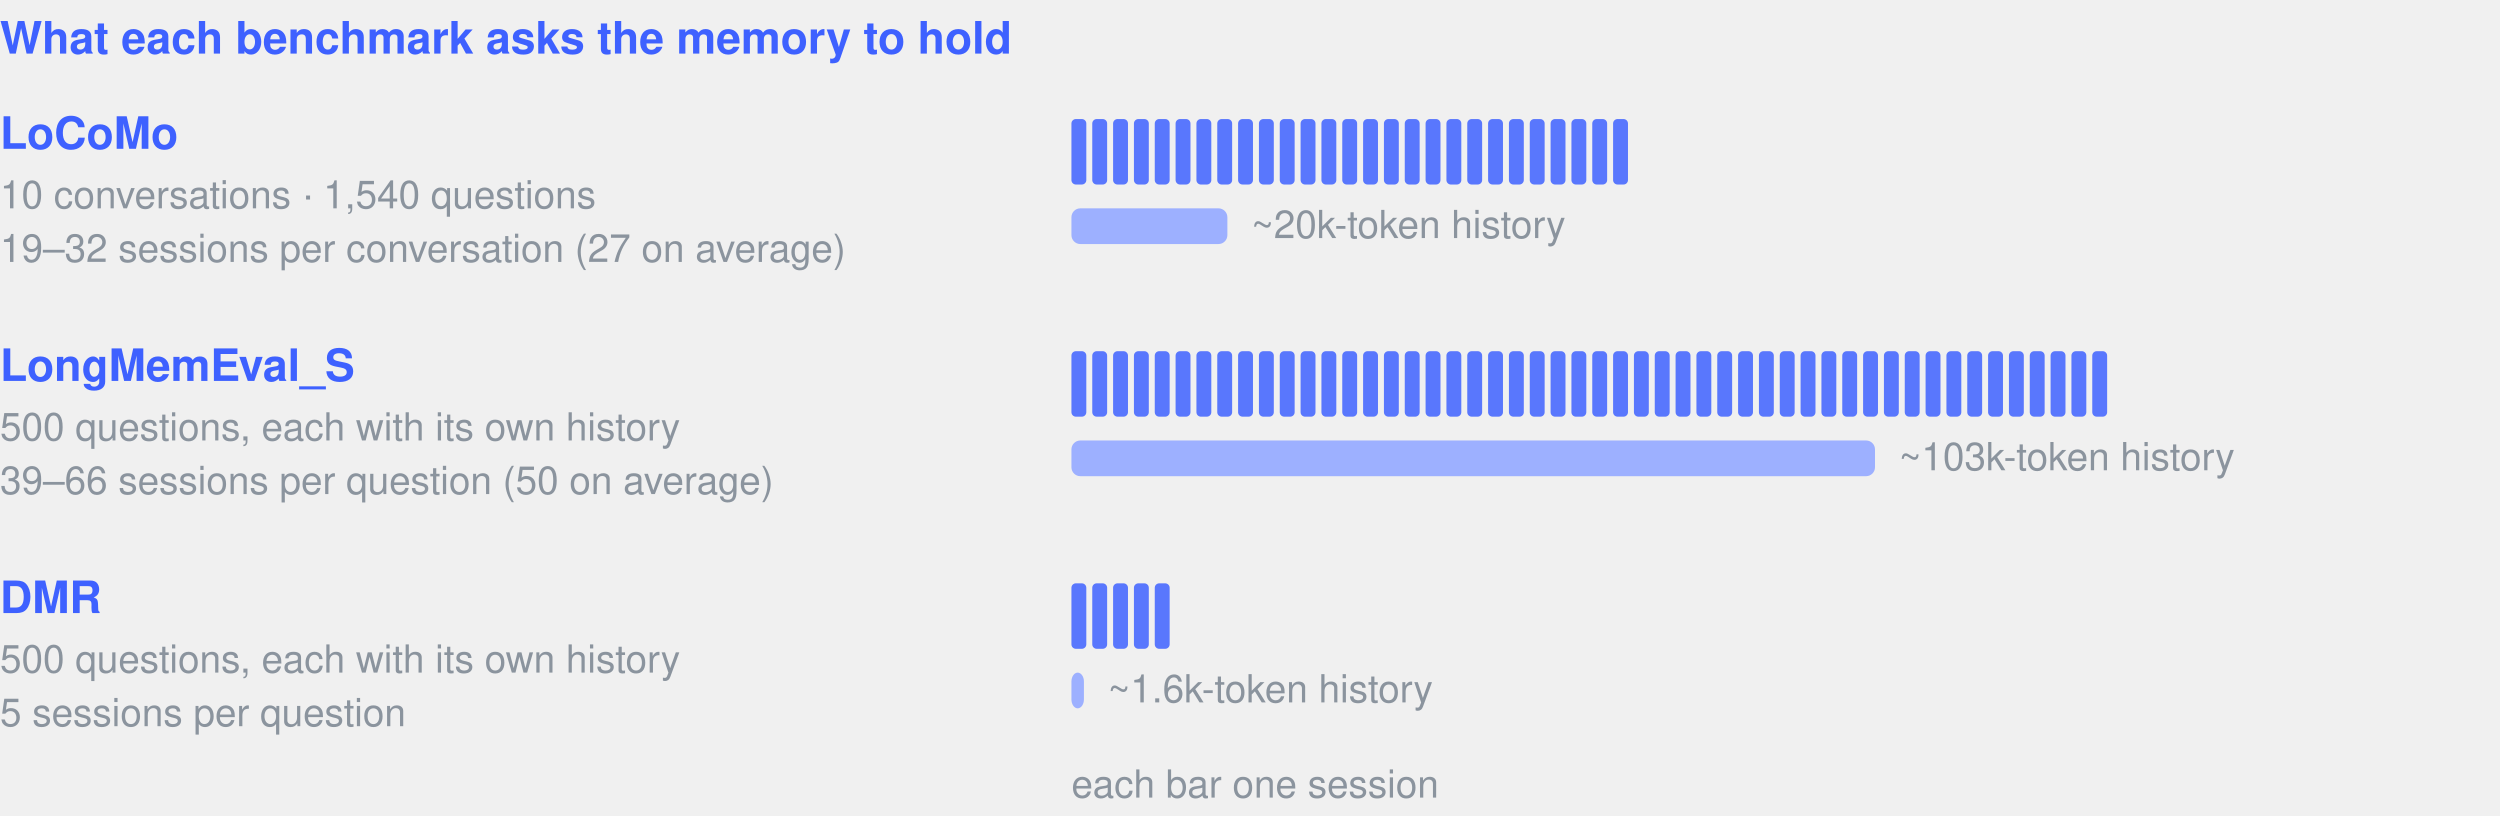
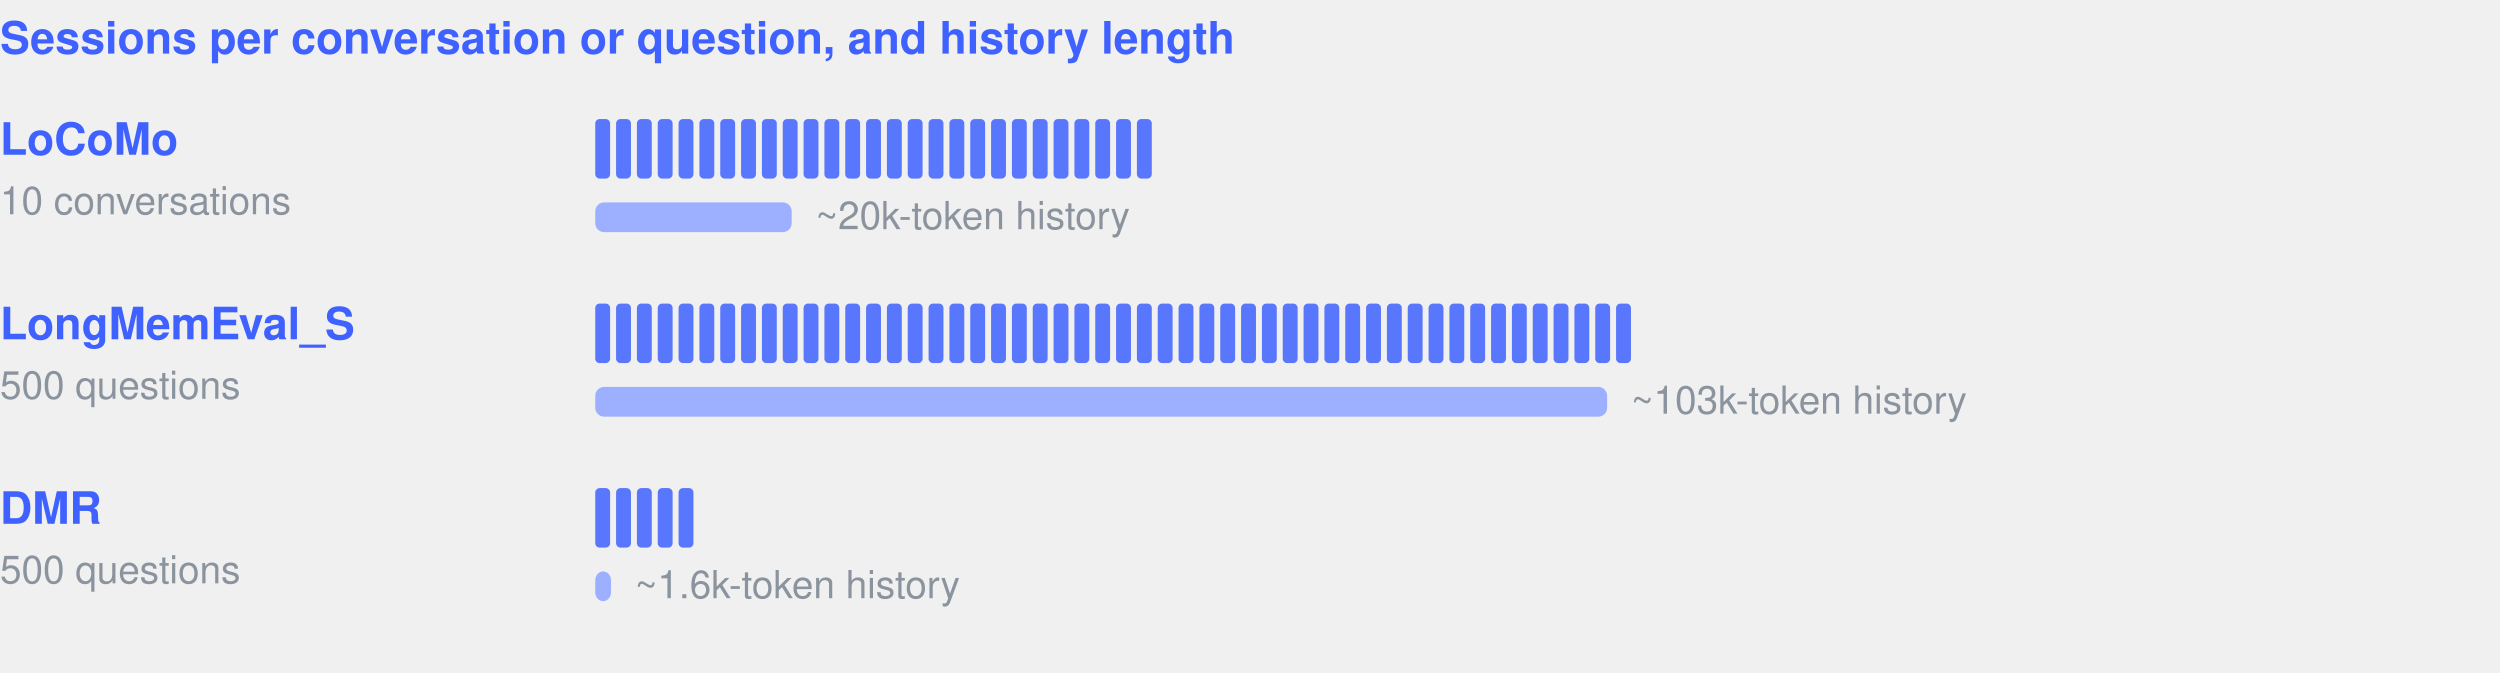
- <svg xmlns="http://www.w3.org/2000/svg" width="840" height="274" viewBox="0 0 840 274" role="img" aria-label="Sessions and history length per benchmark">
+ <svg xmlns="http://www.w3.org/2000/svg" width="840" height="226" viewBox="0 0 840 226" role="img" aria-label="Sessions and history length per benchmark">
  <style>text{font-family:-apple-system, BlinkMacSystemFont, "Segoe UI", Helvetica, Arial, sans-serif;fill:#8B949E} .t{font-size:15px;font-weight:600;fill:#3E61FF} .s{font-size:13px} .v{font-size:13px;font-weight:600} .w{fill:#FFFFFF}</style>
-   <text class="t" x="0" y="18">What each benchmark asks the memory to hold</text>
-   <text class="v" x="0" y="50" style="font-size:15px;fill:#3E61FF">LoCoMo</text>
-   <text class="s" x="0" y="70">10 conversations · 1,540 questions</text>
-   <text class="s" x="0" y="88">19–32 sessions per conversation (27 on average)</text>
-   <rect x="360" y="40" width="5" height="22" rx="1.5" fill="#3E61FF" opacity=".85" />
-   <rect x="367" y="40" width="5" height="22" rx="1.5" fill="#3E61FF" opacity=".85" />
-   <rect x="374" y="40" width="5" height="22" rx="1.5" fill="#3E61FF" opacity=".85" />
-   <rect x="381" y="40" width="5" height="22" rx="1.5" fill="#3E61FF" opacity=".85" />
-   <rect x="388" y="40" width="5" height="22" rx="1.5" fill="#3E61FF" opacity=".85" />
-   <rect x="395" y="40" width="5" height="22" rx="1.5" fill="#3E61FF" opacity=".85" />
-   <rect x="402" y="40" width="5" height="22" rx="1.5" fill="#3E61FF" opacity=".85" />
-   <rect x="409" y="40" width="5" height="22" rx="1.5" fill="#3E61FF" opacity=".85" />
-   <rect x="416" y="40" width="5" height="22" rx="1.5" fill="#3E61FF" opacity=".85" />
-   <rect x="423" y="40" width="5" height="22" rx="1.5" fill="#3E61FF" opacity=".85" />
-   <rect x="430" y="40" width="5" height="22" rx="1.5" fill="#3E61FF" opacity=".85" />
-   <rect x="437" y="40" width="5" height="22" rx="1.5" fill="#3E61FF" opacity=".85" />
-   <rect x="444" y="40" width="5" height="22" rx="1.5" fill="#3E61FF" opacity=".85" />
-   <rect x="451" y="40" width="5" height="22" rx="1.5" fill="#3E61FF" opacity=".85" />
-   <rect x="458" y="40" width="5" height="22" rx="1.5" fill="#3E61FF" opacity=".85" />
-   <rect x="465" y="40" width="5" height="22" rx="1.5" fill="#3E61FF" opacity=".85" />
-   <rect x="472" y="40" width="5" height="22" rx="1.5" fill="#3E61FF" opacity=".85" />
-   <rect x="479" y="40" width="5" height="22" rx="1.5" fill="#3E61FF" opacity=".85" />
-   <rect x="486" y="40" width="5" height="22" rx="1.5" fill="#3E61FF" opacity=".85" />
-   <rect x="493" y="40" width="5" height="22" rx="1.5" fill="#3E61FF" opacity=".85" />
-   <rect x="500" y="40" width="5" height="22" rx="1.5" fill="#3E61FF" opacity=".85" />
-   <rect x="507" y="40" width="5" height="22" rx="1.5" fill="#3E61FF" opacity=".85" />
-   <rect x="514" y="40" width="5" height="22" rx="1.5" fill="#3E61FF" opacity=".85" />
-   <rect x="521" y="40" width="5" height="22" rx="1.5" fill="#3E61FF" opacity=".85" />
-   <rect x="528" y="40" width="5" height="22" rx="1.5" fill="#3E61FF" opacity=".85" />
-   <rect x="535" y="40" width="5" height="22" rx="1.5" fill="#3E61FF" opacity=".85" />
-   <rect x="542" y="40" width="5" height="22" rx="1.5" fill="#3E61FF" opacity=".85" />
-   <rect x="360" y="70" width="52.4" height="12" rx="3" fill="#9DB0FF" />
-   <text class="s" x="420.4" y="80">~20k-token history</text>
-   <text class="v" x="0" y="128" style="font-size:15px;fill:#3E61FF">LongMemEval_S</text>
-   <text class="s" x="0" y="148">500 questions, each with its own history</text>
-   <text class="s" x="0" y="166">39–66 sessions per question (50 on average)</text>
-   <rect x="360" y="118" width="5" height="22" rx="1.5" fill="#3E61FF" opacity=".85" />
-   <rect x="367" y="118" width="5" height="22" rx="1.5" fill="#3E61FF" opacity=".85" />
-   <rect x="374" y="118" width="5" height="22" rx="1.5" fill="#3E61FF" opacity=".85" />
-   <rect x="381" y="118" width="5" height="22" rx="1.5" fill="#3E61FF" opacity=".85" />
-   <rect x="388" y="118" width="5" height="22" rx="1.5" fill="#3E61FF" opacity=".85" />
-   <rect x="395" y="118" width="5" height="22" rx="1.5" fill="#3E61FF" opacity=".85" />
-   <rect x="402" y="118" width="5" height="22" rx="1.5" fill="#3E61FF" opacity=".85" />
-   <rect x="409" y="118" width="5" height="22" rx="1.5" fill="#3E61FF" opacity=".85" />
-   <rect x="416" y="118" width="5" height="22" rx="1.5" fill="#3E61FF" opacity=".85" />
-   <rect x="423" y="118" width="5" height="22" rx="1.5" fill="#3E61FF" opacity=".85" />
-   <rect x="430" y="118" width="5" height="22" rx="1.5" fill="#3E61FF" opacity=".85" />
-   <rect x="437" y="118" width="5" height="22" rx="1.5" fill="#3E61FF" opacity=".85" />
-   <rect x="444" y="118" width="5" height="22" rx="1.5" fill="#3E61FF" opacity=".85" />
-   <rect x="451" y="118" width="5" height="22" rx="1.5" fill="#3E61FF" opacity=".85" />
-   <rect x="458" y="118" width="5" height="22" rx="1.5" fill="#3E61FF" opacity=".85" />
-   <rect x="465" y="118" width="5" height="22" rx="1.5" fill="#3E61FF" opacity=".85" />
-   <rect x="472" y="118" width="5" height="22" rx="1.5" fill="#3E61FF" opacity=".85" />
-   <rect x="479" y="118" width="5" height="22" rx="1.5" fill="#3E61FF" opacity=".85" />
-   <rect x="486" y="118" width="5" height="22" rx="1.5" fill="#3E61FF" opacity=".85" />
-   <rect x="493" y="118" width="5" height="22" rx="1.5" fill="#3E61FF" opacity=".85" />
-   <rect x="500" y="118" width="5" height="22" rx="1.5" fill="#3E61FF" opacity=".85" />
-   <rect x="507" y="118" width="5" height="22" rx="1.5" fill="#3E61FF" opacity=".85" />
-   <rect x="514" y="118" width="5" height="22" rx="1.5" fill="#3E61FF" opacity=".85" />
-   <rect x="521" y="118" width="5" height="22" rx="1.5" fill="#3E61FF" opacity=".85" />
-   <rect x="528" y="118" width="5" height="22" rx="1.5" fill="#3E61FF" opacity=".85" />
-   <rect x="535" y="118" width="5" height="22" rx="1.5" fill="#3E61FF" opacity=".85" />
-   <rect x="542" y="118" width="5" height="22" rx="1.5" fill="#3E61FF" opacity=".85" />
-   <rect x="549" y="118" width="5" height="22" rx="1.5" fill="#3E61FF" opacity=".85" />
-   <rect x="556" y="118" width="5" height="22" rx="1.5" fill="#3E61FF" opacity=".85" />
-   <rect x="563" y="118" width="5" height="22" rx="1.5" fill="#3E61FF" opacity=".85" />
-   <rect x="570" y="118" width="5" height="22" rx="1.5" fill="#3E61FF" opacity=".85" />
-   <rect x="577" y="118" width="5" height="22" rx="1.5" fill="#3E61FF" opacity=".85" />
-   <rect x="584" y="118" width="5" height="22" rx="1.5" fill="#3E61FF" opacity=".85" />
-   <rect x="591" y="118" width="5" height="22" rx="1.5" fill="#3E61FF" opacity=".85" />
-   <rect x="598" y="118" width="5" height="22" rx="1.5" fill="#3E61FF" opacity=".85" />
-   <rect x="605" y="118" width="5" height="22" rx="1.5" fill="#3E61FF" opacity=".85" />
-   <rect x="612" y="118" width="5" height="22" rx="1.5" fill="#3E61FF" opacity=".85" />
-   <rect x="619" y="118" width="5" height="22" rx="1.5" fill="#3E61FF" opacity=".85" />
-   <rect x="626" y="118" width="5" height="22" rx="1.5" fill="#3E61FF" opacity=".85" />
-   <rect x="633" y="118" width="5" height="22" rx="1.5" fill="#3E61FF" opacity=".85" />
-   <rect x="640" y="118" width="5" height="22" rx="1.5" fill="#3E61FF" opacity=".85" />
-   <rect x="647" y="118" width="5" height="22" rx="1.5" fill="#3E61FF" opacity=".85" />
-   <rect x="654" y="118" width="5" height="22" rx="1.5" fill="#3E61FF" opacity=".85" />
-   <rect x="661" y="118" width="5" height="22" rx="1.5" fill="#3E61FF" opacity=".85" />
-   <rect x="668" y="118" width="5" height="22" rx="1.5" fill="#3E61FF" opacity=".85" />
-   <rect x="675" y="118" width="5" height="22" rx="1.5" fill="#3E61FF" opacity=".85" />
-   <rect x="682" y="118" width="5" height="22" rx="1.5" fill="#3E61FF" opacity=".85" />
-   <rect x="689" y="118" width="5" height="22" rx="1.5" fill="#3E61FF" opacity=".85" />
-   <rect x="696" y="118" width="5" height="22" rx="1.5" fill="#3E61FF" opacity=".85" />
-   <rect x="703" y="118" width="5" height="22" rx="1.5" fill="#3E61FF" opacity=".85" />
-   <rect x="360" y="148" width="270.0" height="12" rx="3" fill="#9DB0FF" />
-   <text class="s" x="638.0" y="158">~103k-token history</text>
-   <text class="v" x="0" y="206" style="font-size:15px;fill:#3E61FF">DMR</text>
-   <text class="s" x="0" y="226">500 questions, each with its own history</text>
-   <text class="s" x="0" y="244">5 sessions per question</text>
-   <rect x="360" y="196" width="5" height="22" rx="1.5" fill="#3E61FF" opacity=".85" />
-   <rect x="367" y="196" width="5" height="22" rx="1.5" fill="#3E61FF" opacity=".85" />
-   <rect x="374" y="196" width="5" height="22" rx="1.5" fill="#3E61FF" opacity=".85" />
-   <rect x="381" y="196" width="5" height="22" rx="1.5" fill="#3E61FF" opacity=".85" />
-   <rect x="388" y="196" width="5" height="22" rx="1.5" fill="#3E61FF" opacity=".85" />
-   <rect x="360" y="226" width="4.2" height="12" rx="3" fill="#9DB0FF" />
-   <text class="s" x="372.2" y="236">~1.6k-token history</text>
-   <text class="s" x="360" y="268">each bar one session</text>
+   <text class="t" x="0" y="18">Sessions per conversation or question, and history length</text>
+   <text class="v" x="0" y="52" style="font-size:15px;fill:#3E61FF">LoCoMo</text>
+   <text class="s" x="0" y="72">10 conversations</text>
+   <rect x="200" y="40" width="5" height="20" rx="1.5" fill="#3E61FF" opacity=".85" />
+   <rect x="207" y="40" width="5" height="20" rx="1.5" fill="#3E61FF" opacity=".85" />
+   <rect x="214" y="40" width="5" height="20" rx="1.5" fill="#3E61FF" opacity=".85" />
+   <rect x="221" y="40" width="5" height="20" rx="1.5" fill="#3E61FF" opacity=".85" />
+   <rect x="228" y="40" width="5" height="20" rx="1.5" fill="#3E61FF" opacity=".85" />
+   <rect x="235" y="40" width="5" height="20" rx="1.5" fill="#3E61FF" opacity=".85" />
+   <rect x="242" y="40" width="5" height="20" rx="1.5" fill="#3E61FF" opacity=".85" />
+   <rect x="249" y="40" width="5" height="20" rx="1.5" fill="#3E61FF" opacity=".85" />
+   <rect x="256" y="40" width="5" height="20" rx="1.5" fill="#3E61FF" opacity=".85" />
+   <rect x="263" y="40" width="5" height="20" rx="1.5" fill="#3E61FF" opacity=".85" />
+   <rect x="270" y="40" width="5" height="20" rx="1.5" fill="#3E61FF" opacity=".85" />
+   <rect x="277" y="40" width="5" height="20" rx="1.5" fill="#3E61FF" opacity=".85" />
+   <rect x="284" y="40" width="5" height="20" rx="1.5" fill="#3E61FF" opacity=".85" />
+   <rect x="291" y="40" width="5" height="20" rx="1.5" fill="#3E61FF" opacity=".85" />
+   <rect x="298" y="40" width="5" height="20" rx="1.5" fill="#3E61FF" opacity=".85" />
+   <rect x="305" y="40" width="5" height="20" rx="1.5" fill="#3E61FF" opacity=".85" />
+   <rect x="312" y="40" width="5" height="20" rx="1.5" fill="#3E61FF" opacity=".85" />
+   <rect x="319" y="40" width="5" height="20" rx="1.5" fill="#3E61FF" opacity=".85" />
+   <rect x="326" y="40" width="5" height="20" rx="1.5" fill="#3E61FF" opacity=".85" />
+   <rect x="333" y="40" width="5" height="20" rx="1.5" fill="#3E61FF" opacity=".85" />
+   <rect x="340" y="40" width="5" height="20" rx="1.5" fill="#3E61FF" opacity=".85" />
+   <rect x="347" y="40" width="5" height="20" rx="1.5" fill="#3E61FF" opacity=".85" />
+   <rect x="354" y="40" width="5" height="20" rx="1.5" fill="#3E61FF" opacity=".85" />
+   <rect x="361" y="40" width="5" height="20" rx="1.5" fill="#3E61FF" opacity=".85" />
+   <rect x="368" y="40" width="5" height="20" rx="1.5" fill="#3E61FF" opacity=".85" />
+   <rect x="375" y="40" width="5" height="20" rx="1.5" fill="#3E61FF" opacity=".85" />
+   <rect x="382" y="40" width="5" height="20" rx="1.5" fill="#3E61FF" opacity=".85" />
+   <rect x="200" y="68" width="66.0" height="10" rx="3" fill="#9DB0FF" />
+   <text class="s" x="274.0" y="77">~20k-token history</text>
+   <text class="v" x="0" y="114" style="font-size:15px;fill:#3E61FF">LongMemEval_S</text>
+   <text class="s" x="0" y="134">500 questions</text>
+   <rect x="200" y="102" width="5" height="20" rx="1.5" fill="#3E61FF" opacity=".85" />
+   <rect x="207" y="102" width="5" height="20" rx="1.5" fill="#3E61FF" opacity=".85" />
+   <rect x="214" y="102" width="5" height="20" rx="1.5" fill="#3E61FF" opacity=".85" />
+   <rect x="221" y="102" width="5" height="20" rx="1.5" fill="#3E61FF" opacity=".85" />
+   <rect x="228" y="102" width="5" height="20" rx="1.5" fill="#3E61FF" opacity=".85" />
+   <rect x="235" y="102" width="5" height="20" rx="1.5" fill="#3E61FF" opacity=".85" />
+   <rect x="242" y="102" width="5" height="20" rx="1.5" fill="#3E61FF" opacity=".85" />
+   <rect x="249" y="102" width="5" height="20" rx="1.5" fill="#3E61FF" opacity=".85" />
+   <rect x="256" y="102" width="5" height="20" rx="1.5" fill="#3E61FF" opacity=".85" />
+   <rect x="263" y="102" width="5" height="20" rx="1.5" fill="#3E61FF" opacity=".85" />
+   <rect x="270" y="102" width="5" height="20" rx="1.5" fill="#3E61FF" opacity=".85" />
+   <rect x="277" y="102" width="5" height="20" rx="1.5" fill="#3E61FF" opacity=".85" />
+   <rect x="284" y="102" width="5" height="20" rx="1.5" fill="#3E61FF" opacity=".85" />
+   <rect x="291" y="102" width="5" height="20" rx="1.5" fill="#3E61FF" opacity=".85" />
+   <rect x="298" y="102" width="5" height="20" rx="1.5" fill="#3E61FF" opacity=".85" />
+   <rect x="305" y="102" width="5" height="20" rx="1.5" fill="#3E61FF" opacity=".85" />
+   <rect x="312" y="102" width="5" height="20" rx="1.5" fill="#3E61FF" opacity=".85" />
+   <rect x="319" y="102" width="5" height="20" rx="1.5" fill="#3E61FF" opacity=".85" />
+   <rect x="326" y="102" width="5" height="20" rx="1.5" fill="#3E61FF" opacity=".85" />
+   <rect x="333" y="102" width="5" height="20" rx="1.5" fill="#3E61FF" opacity=".85" />
+   <rect x="340" y="102" width="5" height="20" rx="1.5" fill="#3E61FF" opacity=".85" />
+   <rect x="347" y="102" width="5" height="20" rx="1.5" fill="#3E61FF" opacity=".85" />
+   <rect x="354" y="102" width="5" height="20" rx="1.5" fill="#3E61FF" opacity=".85" />
+   <rect x="361" y="102" width="5" height="20" rx="1.5" fill="#3E61FF" opacity=".85" />
+   <rect x="368" y="102" width="5" height="20" rx="1.5" fill="#3E61FF" opacity=".85" />
+   <rect x="375" y="102" width="5" height="20" rx="1.5" fill="#3E61FF" opacity=".85" />
+   <rect x="382" y="102" width="5" height="20" rx="1.5" fill="#3E61FF" opacity=".85" />
+   <rect x="389" y="102" width="5" height="20" rx="1.5" fill="#3E61FF" opacity=".85" />
+   <rect x="396" y="102" width="5" height="20" rx="1.5" fill="#3E61FF" opacity=".85" />
+   <rect x="403" y="102" width="5" height="20" rx="1.5" fill="#3E61FF" opacity=".85" />
+   <rect x="410" y="102" width="5" height="20" rx="1.5" fill="#3E61FF" opacity=".85" />
+   <rect x="417" y="102" width="5" height="20" rx="1.5" fill="#3E61FF" opacity=".85" />
+   <rect x="424" y="102" width="5" height="20" rx="1.5" fill="#3E61FF" opacity=".85" />
+   <rect x="431" y="102" width="5" height="20" rx="1.5" fill="#3E61FF" opacity=".85" />
+   <rect x="438" y="102" width="5" height="20" rx="1.5" fill="#3E61FF" opacity=".85" />
+   <rect x="445" y="102" width="5" height="20" rx="1.5" fill="#3E61FF" opacity=".85" />
+   <rect x="452" y="102" width="5" height="20" rx="1.5" fill="#3E61FF" opacity=".85" />
+   <rect x="459" y="102" width="5" height="20" rx="1.5" fill="#3E61FF" opacity=".85" />
+   <rect x="466" y="102" width="5" height="20" rx="1.5" fill="#3E61FF" opacity=".85" />
+   <rect x="473" y="102" width="5" height="20" rx="1.5" fill="#3E61FF" opacity=".85" />
+   <rect x="480" y="102" width="5" height="20" rx="1.5" fill="#3E61FF" opacity=".85" />
+   <rect x="487" y="102" width="5" height="20" rx="1.5" fill="#3E61FF" opacity=".85" />
+   <rect x="494" y="102" width="5" height="20" rx="1.5" fill="#3E61FF" opacity=".85" />
+   <rect x="501" y="102" width="5" height="20" rx="1.5" fill="#3E61FF" opacity=".85" />
+   <rect x="508" y="102" width="5" height="20" rx="1.5" fill="#3E61FF" opacity=".85" />
+   <rect x="515" y="102" width="5" height="20" rx="1.5" fill="#3E61FF" opacity=".85" />
+   <rect x="522" y="102" width="5" height="20" rx="1.5" fill="#3E61FF" opacity=".85" />
+   <rect x="529" y="102" width="5" height="20" rx="1.5" fill="#3E61FF" opacity=".85" />
+   <rect x="536" y="102" width="5" height="20" rx="1.5" fill="#3E61FF" opacity=".85" />
+   <rect x="543" y="102" width="5" height="20" rx="1.5" fill="#3E61FF" opacity=".85" />
+   <rect x="200" y="130" width="340.0" height="10" rx="3" fill="#9DB0FF" />
+   <text class="s" x="548.0" y="139">~103k-token history</text>
+   <text class="v" x="0" y="176" style="font-size:15px;fill:#3E61FF">DMR</text>
+   <text class="s" x="0" y="196">500 questions</text>
+   <rect x="200" y="164" width="5" height="20" rx="1.5" fill="#3E61FF" opacity=".85" />
+   <rect x="207" y="164" width="5" height="20" rx="1.5" fill="#3E61FF" opacity=".85" />
+   <rect x="214" y="164" width="5" height="20" rx="1.5" fill="#3E61FF" opacity=".85" />
+   <rect x="221" y="164" width="5" height="20" rx="1.5" fill="#3E61FF" opacity=".85" />
+   <rect x="228" y="164" width="5" height="20" rx="1.5" fill="#3E61FF" opacity=".85" />
+   <rect x="200" y="192" width="5.3" height="10" rx="3" fill="#9DB0FF" />
+   <text class="s" x="213.3" y="201">~1.6k-token history</text>
</svg>
